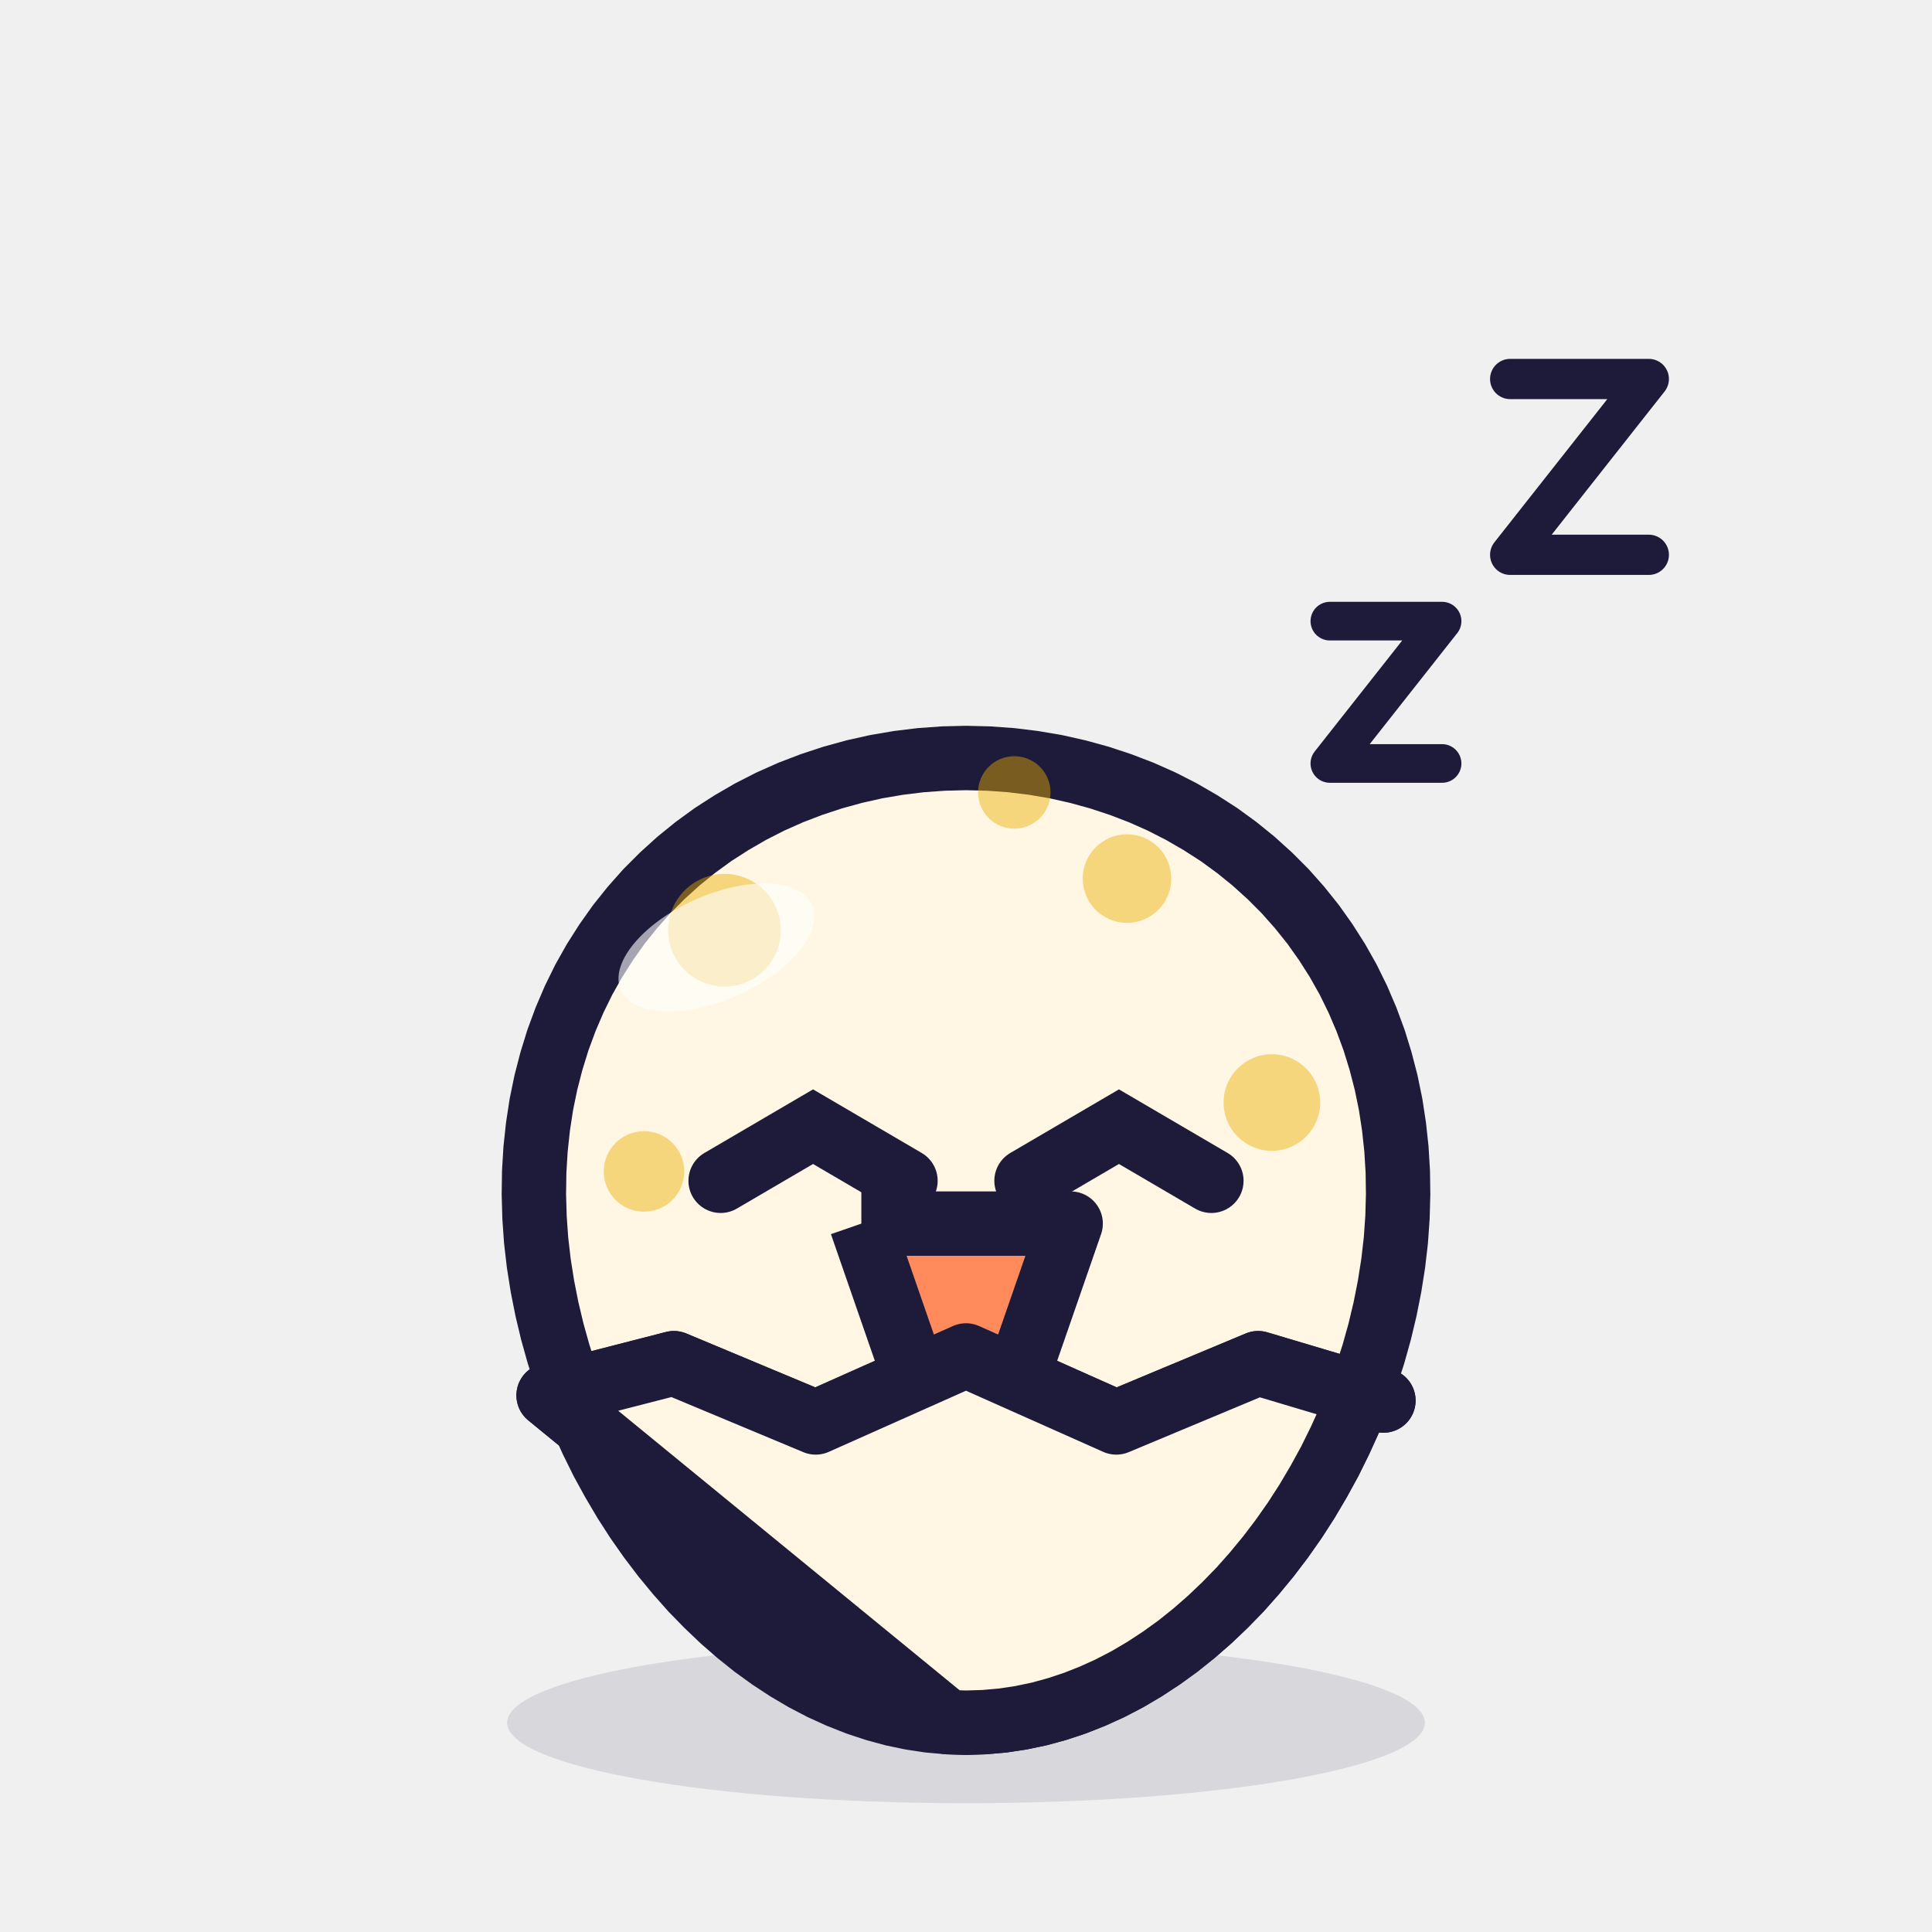
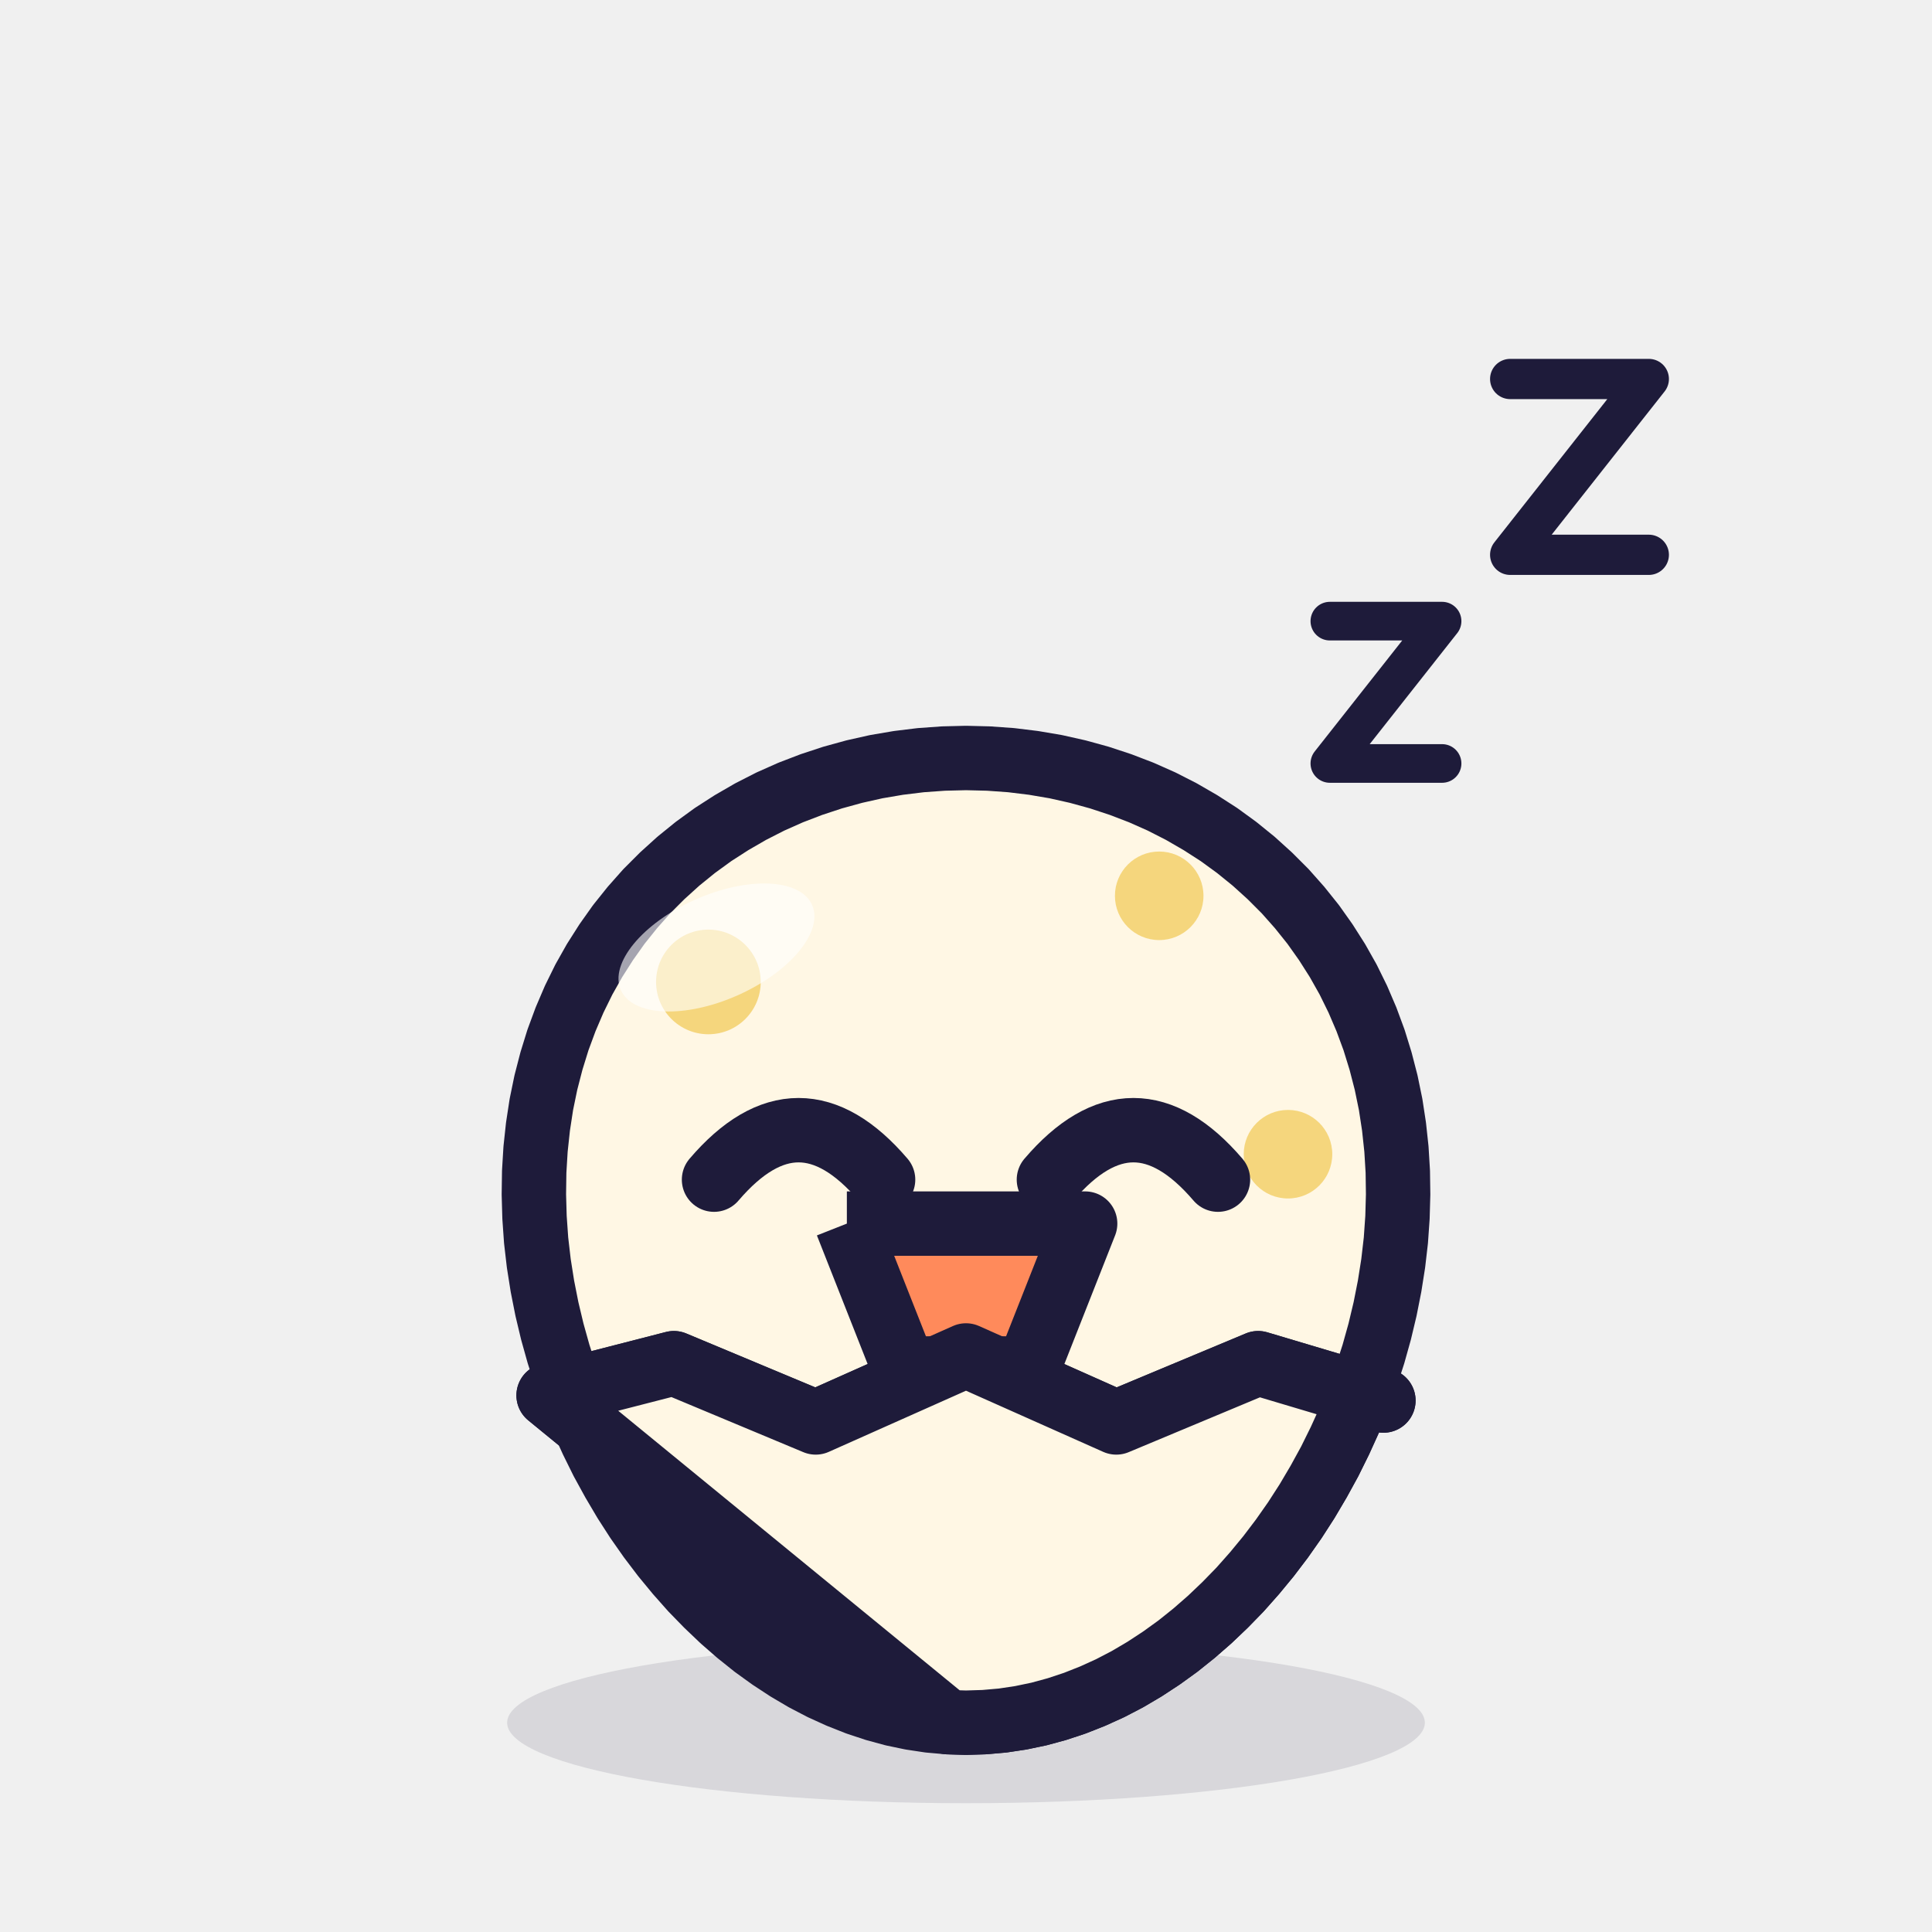
<svg xmlns="http://www.w3.org/2000/svg" viewBox="0 0 240 240" width="240" height="240" role="img" aria-label="Pip v2 B Bolt · egg · sleepy 3">
  <g id="shadow">
    <ellipse cx="120" cy="214" rx="57" ry="10" fill="#1E1B3A" opacity="0.12" />
  </g>
  <g id="shell_top" fill="#FFF7E4" stroke="#1E1B3A" stroke-width="8" stroke-linejoin="round">
    <path d="M 117.73 213.93 L 120 214 L 122.27 213.93 L 124.55 213.73 L 126.81 213.39 L 129.06 212.92 L 131.3 212.31 L 133.53 211.57 L 135.73 210.7 L 137.91 209.71 L 140.06 208.59 L 142.18 207.34 L 144.27 205.97 L 146.32 204.49 L 148.32 202.89 L 150.28 201.18 L 152.19 199.36 L 154.05 197.45 L 155.84 195.43 L 157.58 193.32 L 159.25 191.12 L 160.85 188.84 L 162.37 186.48 L 163.81 184.04 L 165.18 181.54 L 166.45 178.97 L 167.64 176.35 L 168.73 173.68 L 169.72 170.96 L 170.61 168.21 L 171.39 165.42 L 172.06 162.61 L 172.62 159.78 L 173.07 156.93 L 173.4 154.08 L 173.6 151.23 L 173.68 148.38 L 173.64 145.55 L 173.47 142.74 L 173.17 139.95 L 172.75 137.2 L 172.19 134.48 L 171.5 131.81 L 170.69 129.19 L 169.74 126.62 L 168.67 124.12 L 167.47 121.68 L 166.14 119.32 L 164.69 117.04 L 163.13 114.84 L 161.44 112.73 L 159.65 110.71 L 157.74 108.8 L 155.73 106.98 L 153.62 105.27 L 151.42 103.67 L 149.12 102.19 L 146.75 100.82 L 144.3 99.57 L 141.78 98.45 L 139.2 97.46 L 136.56 96.59 L 133.87 95.85 L 131.15 95.24 L 128.39 94.77 L 125.61 94.43 L 122.81 94.23 L 120 94.16 L 120 94.16 L 117.19 94.23 L 114.39 94.43 L 111.61 94.77 L 108.85 95.24 L 106.13 95.85 L 103.44 96.59 L 100.8 97.46 L 98.22 98.45 L 95.7 99.57 L 93.25 100.82 L 90.88 102.19 L 88.58 103.67 L 86.38 105.27 L 84.27 106.98 L 82.26 108.8 L 80.35 110.71 L 78.56 112.73 L 76.87 114.84 L 75.31 117.04 L 73.86 119.32 L 72.53 121.68 L 71.33 124.12 L 70.26 126.62 L 69.31 129.19 L 68.5 131.81 L 67.81 134.48 L 67.25 137.2 L 66.83 139.95 L 66.53 142.74 L 66.36 145.55 L 66.32 148.38 L 66.4 151.23 L 66.6 154.08 L 66.93 156.93 L 67.38 159.78 L 67.94 162.61 L 68.61 165.42 L 69.39 168.21 L 70.28 170.96 L 71.27 173.68 L 72.36 176.35 L 73.55 178.97 L 74.82 181.54 L 76.19 184.04 L 77.63 186.48 L 79.15 188.84 L 80.75 191.12 L 82.42 193.32 L 84.16 195.43 L 85.95 197.45 L 87.81 199.36 L 89.72 201.18 L 91.68 202.89 L 93.68 204.49 L 95.73 205.97 L 97.82 207.34 L 99.94 208.59 L 102.09 209.71 L 104.27 210.7 L 106.47 211.57 L 108.7 212.31 L 110.94 212.92 L 113.19 213.39 L 115.45 213.73 L 117.73 213.93 L 120 214 L 122.27 213.93 L 124.55 213.73 L 126.81 213.39 L 129.06 212.92 L 131.3 212.31 L 133.53 211.57 L 135.73 210.7 L 137.91 209.71 L 140.06 208.59 L 142.18 207.34 L 144.27 205.97 L 146.32 204.49 L 148.32 202.89 L 150.28 201.18 L 152.19 199.36 L 154.05 197.45 L 155.84 195.43 L 157.58 193.32 L 159.25 191.12 L 160.85 188.84 L 162.37 186.48 L 163.81 184.04 L 165.18 181.54 L 166.45 178.97 L 167.64 176.35 L 168.73 173.68 L 171.85 173.98 156.29 169.34 L 138.67 176.7 L 120 168.38 L 101.33 176.7 L 83.71 169.34 L 68.15 173.34 Z" />
-     <circle cx="90" cy="115.56" r="7" fill="#E9AE00" stroke="none" opacity="0.45" />
-     <circle cx="140" cy="109.14" r="5.5" fill="#E9AE00" stroke="none" opacity="0.45" />
-     <circle cx="158" cy="136.96" r="6" fill="#E9AE00" stroke="none" opacity="0.45" />
-     <circle cx="80" cy="145.52" r="5" fill="#E9AE00" stroke="none" opacity="0.45" />
-     <circle cx="126" cy="98.44" r="4.5" fill="#E9AE00" stroke="none" opacity="0.45" />
+     <circle cx="88" cy="121.98" r="6.5" fill="#E9AE00" stroke="none" opacity="0.45" />
+     <circle cx="144" cy="111.28" r="5.5" fill="#E9AE00" stroke="none" opacity="0.45" />
+     <circle cx="160" cy="143.38" r="5.5" fill="#E9AE00" stroke="none" opacity="0.45" />
    <ellipse cx="89" cy="117.7" rx="13" ry="6.5" fill="#FFFFFF" stroke="none" opacity="0.6" transform="rotate(-24 89 117.7)" />
  </g>
  <g id="tail" opacity="0" />
  <g id="wing_l" opacity="0" />
  <g id="wing_r" opacity="0" />
  <g id="body" opacity="0" />
  <g id="belly" opacity="0" />
  <g id="highlight" opacity="0" />
  <g id="feet" opacity="0" />
  <g id="head_tuft" opacity="0" />
  <g id="head">
    <g id="cheek_l" />
    <g id="cheek_r" />
    <g id="brow_l" fill="none" stroke="#1E1B3A" stroke-width="6.5" stroke-linecap="round" />
    <g id="brow_r" fill="none" stroke="#1E1B3A" stroke-width="6.5" stroke-linecap="round" />
-     <g id="eye_l" data-eye="l" transform="translate(101 145)">
+     <g id="eye_l" data-eye="l" transform="translate(99.2 145)">
      <g id="open" opacity="0">
-         <circle cx="0" cy="0" r="14" fill="#FFFFFF" stroke="#1E1B3A" stroke-width="8" />
-         <circle cx="0" cy="0" r="7.6" fill="#1E1B3A" />
-         <circle cx="-3.22" cy="-3.5" r="2.38" fill="#FFFFFF" />
+         <circle cx="0" cy="0" r="12.8" fill="#FFFFFF" stroke="#1E1B3A" stroke-width="8" />
+         <circle cx="0" cy="0" r="6.91" fill="#1E1B3A" />
+         <circle cx="-2.94" cy="-3.2" r="2.18" fill="#FFFFFF" />
      </g>
      <g id="closed" opacity="1">
-         <path d="M -11.48 1.68 L 0 -5.04 L 11.48 1.68" fill="none" stroke="#1E1B3A" stroke-width="8" stroke-linecap="round" />
+         <path d="M -10.5 1.54 Q 0 -10.75 10.5 1.54" fill="none" stroke="#1E1B3A" stroke-width="8" stroke-linecap="round" />
      </g>
      <g id="happy" opacity="0">
-         <path d="M -11.48 5.88 L 0 -9.8 L 11.48 5.88" fill="none" stroke="#1E1B3A" stroke-width="9" stroke-linecap="round" />
+         <path d="M -10.5 5.38 Q 0 -23.3 10.5 5.38" fill="none" stroke="#1E1B3A" stroke-width="9" stroke-linecap="round" />
      </g>
      <g id="sleepy" opacity="0">
-         <path d="M -11.48 -1.12 L 0 7.28 L 11.48 -1.12" fill="none" stroke="#1E1B3A" stroke-width="8" stroke-linecap="round" />
-         <path d="M 11.48 0 L 16.48 -5.6" fill="none" stroke="#1E1B3A" stroke-width="8" stroke-linecap="round" />
+         <path d="M -10.5 -1.02 Q 0 14.34 10.5 -1.02" fill="none" stroke="#1E1B3A" stroke-width="8" stroke-linecap="round" />
      </g>
      <g id="surprised" opacity="0">
-         <circle cx="0" cy="0" r="16.24" fill="#FFFFFF" stroke="#1E1B3A" stroke-width="8" />
-         <circle cx="0" cy="0" r="5.02" fill="#1E1B3A" />
-         <circle cx="-3.22" cy="-3.5" r="2.94" fill="#FFFFFF" />
+         <circle cx="0" cy="0" r="14.85" fill="#FFFFFF" stroke="#1E1B3A" stroke-width="8" />
+         <circle cx="0" cy="0" r="4.56" fill="#1E1B3A" />
+         <circle cx="-2.94" cy="-3.2" r="2.69" fill="#FFFFFF" />
      </g>
      <g id="wink" opacity="0">
-         <path d="M -11.48 1.96 L 0 -4.2 L 11.48 1.96" fill="none" stroke="#1E1B3A" stroke-width="8" stroke-linecap="round" />
-         <path d="M 11.48 0 L 16.48 -5.6" fill="none" stroke="#1E1B3A" stroke-width="8" stroke-linecap="round" />
+         <path d="M -10.5 5.38 Q 0 -23.3 10.5 5.38" fill="none" stroke="#1E1B3A" stroke-width="9" stroke-linecap="round" />
      </g>
    </g>
-     <g id="eye_r" data-eye="r" transform="translate(139 145)">
+     <g id="eye_r" data-eye="r" transform="translate(140.8 145)">
      <g id="open" opacity="0">
-         <circle cx="0" cy="0" r="14" fill="#FFFFFF" stroke="#1E1B3A" stroke-width="8" />
-         <circle cx="0" cy="0" r="7.6" fill="#1E1B3A" />
-         <circle cx="-3.22" cy="-3.5" r="2.38" fill="#FFFFFF" />
+         <circle cx="0" cy="0" r="12.8" fill="#FFFFFF" stroke="#1E1B3A" stroke-width="8" />
+         <circle cx="0" cy="0" r="6.91" fill="#1E1B3A" />
+         <circle cx="-2.94" cy="-3.2" r="2.18" fill="#FFFFFF" />
      </g>
      <g id="closed" opacity="1">
-         <path d="M -11.48 1.68 L 0 -5.04 L 11.48 1.68" fill="none" stroke="#1E1B3A" stroke-width="8" stroke-linecap="round" />
+         <path d="M -10.5 1.54 Q 0 -10.75 10.5 1.54" fill="none" stroke="#1E1B3A" stroke-width="8" stroke-linecap="round" />
      </g>
      <g id="happy" opacity="0">
-         <path d="M -11.48 5.88 L 0 -9.8 L 11.48 5.88" fill="none" stroke="#1E1B3A" stroke-width="9" stroke-linecap="round" />
+         <path d="M -10.5 5.38 Q 0 -23.3 10.5 5.38" fill="none" stroke="#1E1B3A" stroke-width="9" stroke-linecap="round" />
      </g>
      <g id="sleepy" opacity="0">
-         <path d="M -11.48 -1.12 L 0 7.28 L 11.48 -1.12" fill="none" stroke="#1E1B3A" stroke-width="8" stroke-linecap="round" />
-         <path d="M 11.48 0 L 16.48 -5.6" fill="none" stroke="#1E1B3A" stroke-width="8" stroke-linecap="round" />
+         <path d="M -10.5 -1.02 Q 0 14.34 10.5 -1.02" fill="none" stroke="#1E1B3A" stroke-width="8" stroke-linecap="round" />
      </g>
      <g id="surprised" opacity="0">
-         <circle cx="0" cy="0" r="16.24" fill="#FFFFFF" stroke="#1E1B3A" stroke-width="8" />
-         <circle cx="0" cy="0" r="5.02" fill="#1E1B3A" />
-         <circle cx="-3.22" cy="-3.5" r="2.94" fill="#FFFFFF" />
+         <circle cx="0" cy="0" r="14.85" fill="#FFFFFF" stroke="#1E1B3A" stroke-width="8" />
+         <circle cx="0" cy="0" r="4.56" fill="#1E1B3A" />
+         <circle cx="-2.94" cy="-3.2" r="2.69" fill="#FFFFFF" />
      </g>
      <g id="wink" opacity="0">
-         <path d="M -11.48 1.96 L 0 -4.2 L 11.48 1.96" fill="none" stroke="#1E1B3A" stroke-width="8" stroke-linecap="round" />
-         <path d="M -11.48 0 L -16.48 -5.6" fill="none" stroke="#1E1B3A" stroke-width="8" stroke-linecap="round" />
+         <path d="M -10.5 5.38 Q 0 -23.3 10.5 5.38" fill="none" stroke="#1E1B3A" stroke-width="9" stroke-linecap="round" />
      </g>
    </g>
    <g id="beak_top">
-       <path d="M -13 -6 L 13 -6 L 6.76 12 L -6.76 12 L -13 -6" transform="translate(120 158)" fill="#FF8A5B" stroke="#1E1B3A" stroke-width="8" stroke-linejoin="round" />
+       <path d="M -14.8 -6 L 14.8 -6 L 7.7 12 L -7.7 12 L -14.8 -6" transform="translate(120 158)" fill="#FF8A5B" stroke="#1E1B3A" stroke-width="8" stroke-linejoin="round" />
    </g>
    <g id="beak_bottom" opacity="0" />
  </g>
  <g id="shell_bottom" fill="#FFF7E4" stroke="#1E1B3A" stroke-width="8" stroke-linejoin="round">
    <path d="M 168.73 173.68 L 167.64 176.35 L 166.45 178.97 L 165.18 181.54 L 163.81 184.04 L 162.37 186.48 L 160.85 188.84 L 159.25 191.12 L 157.58 193.32 L 155.84 195.43 L 154.05 197.45 L 152.19 199.36 L 150.28 201.18 L 148.32 202.89 L 146.32 204.49 L 144.27 205.97 L 142.18 207.34 L 140.06 208.59 L 137.91 209.71 L 135.73 210.7 L 133.53 211.57 L 131.3 212.31 L 129.06 212.92 L 126.81 213.39 L 124.55 213.73 L 122.27 213.93 L 120 214 L 117.73 213.93 L 68.15 173.34 83.71 169.34 L 101.33 176.7 L 120 168.38 L 138.67 176.7 L 156.29 169.34 L 171.85 173.98 Z" />
  </g>
  <g id="accessory_head" />
  <g id="accessory_neck" />
  <g id="accessory_face" />
  <g id="fx">
    <g id="fx_z_0" transform="translate(172 86)">
      <path d="M -6.8 -8.84 L 7.14 -8.84 L -6.8 8.84 L 7.14 8.84" fill="none" stroke="#1E1B3A" stroke-width="4.8" stroke-linejoin="round" stroke-linecap="round" />
    </g>
    <g id="fx_z_1" transform="translate(196 58)">
      <path d="M -8.4 -10.92 L 8.82 -10.92 L -8.4 10.92 L 8.82 10.92" fill="none" stroke="#1E1B3A" stroke-width="5" stroke-linejoin="round" stroke-linecap="round" />
    </g>
  </g>
</svg>
